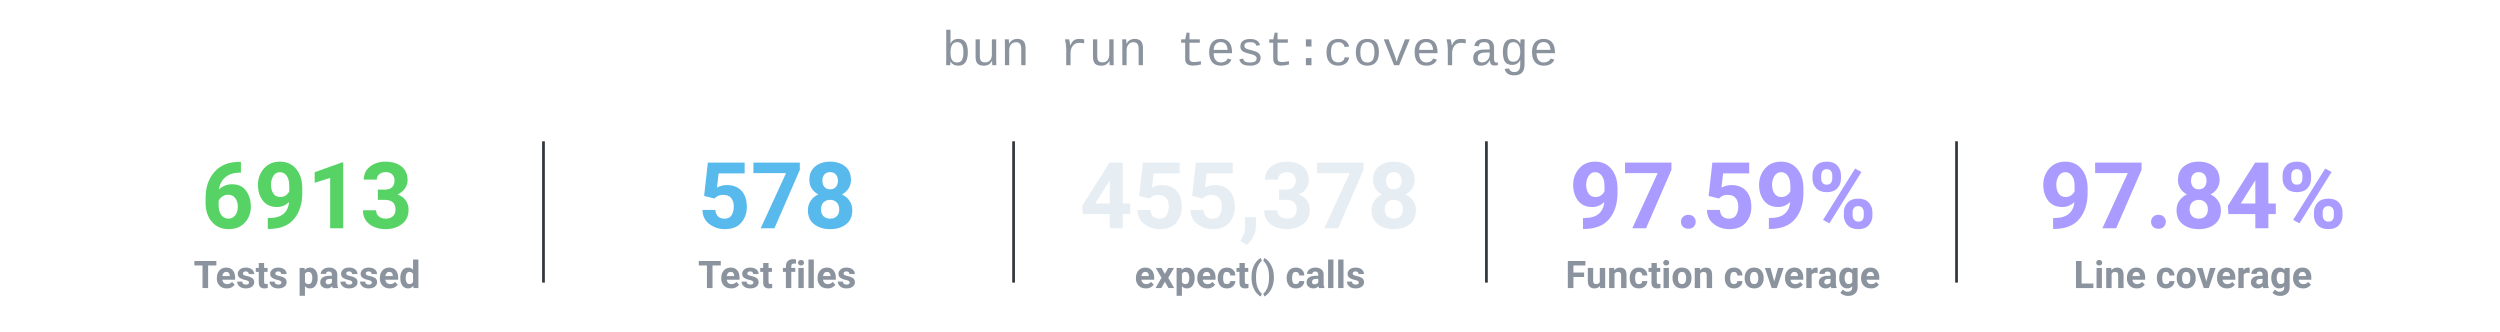
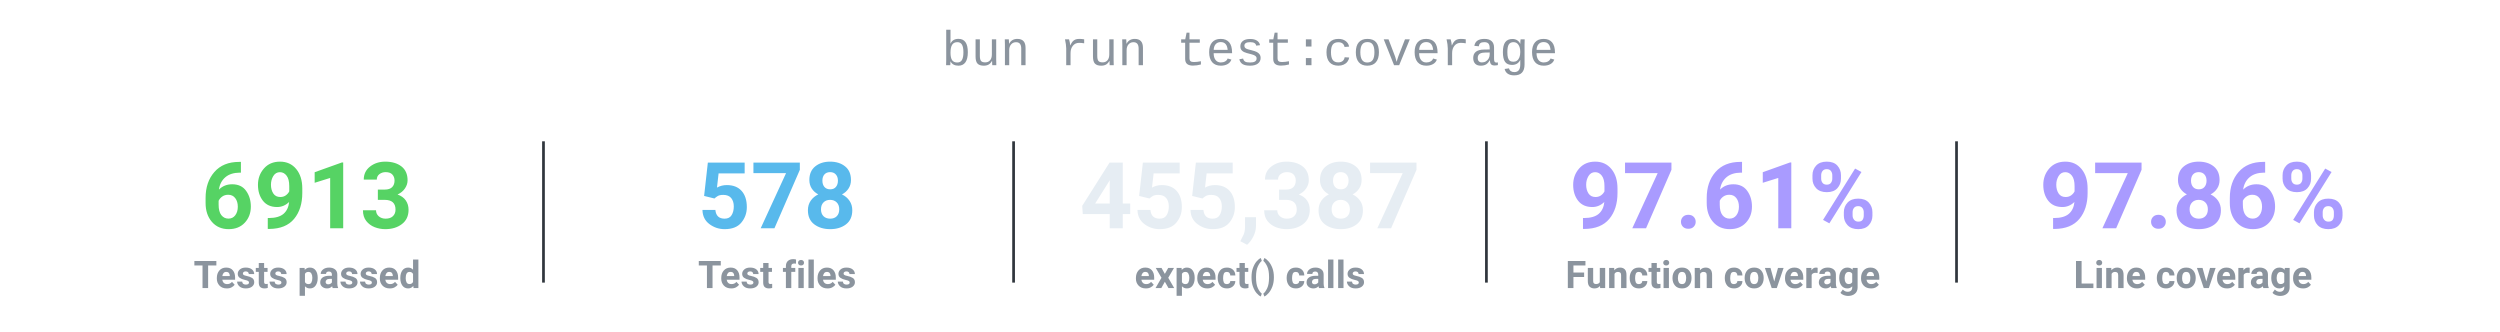
- <svg xmlns="http://www.w3.org/2000/svg" viewBox="0 0 920 122" width="920" height="122" role="img" aria-label="bun run test:coverage — 6913 tests passed, 578 test files, 455,378 expect() calls, 97.59% function coverage, 97.84% line coverage">
+ <svg xmlns="http://www.w3.org/2000/svg" viewBox="0 0 920 122" width="920" height="122" role="img" aria-label="bun run test:coverage — 6913 tests passed, 578 test files, 455,387 expect() calls, 97.61% function coverage, 97.86% line coverage">
  <style>
    .cmd { font-family: ui-monospace, SFMono-Regular, 'SF Mono', Menlo, Consolas, 'Liberation Mono', monospace; font-weight: 500; font-size: 18px; }
    .val { font-family: system-ui, -apple-system, BlinkMacSystemFont, 'Segoe UI', Roboto, sans-serif; font-weight: 700; font-size: 34px; }
    .lbl { font-family: system-ui, -apple-system, BlinkMacSystemFont, 'Segoe UI', Roboto, sans-serif; font-weight: 600; font-size: 14px; }
  </style>
  <text x="460" y="24" text-anchor="middle" class="cmd" fill="#8b949e">bun run test:coverage</text>
  <line x1="200" y1="52" x2="200" y2="104" stroke="#30363d" stroke-width="1" />
  <line x1="373" y1="52" x2="373" y2="104" stroke="#30363d" stroke-width="1" />
  <line x1="547" y1="52" x2="547" y2="104" stroke="#30363d" stroke-width="1" />
  <line x1="720" y1="52" x2="720" y2="104" stroke="#30363d" stroke-width="1" />
  <text x="113" y="84" text-anchor="middle" class="val" fill="#56d364">6913</text>
  <text x="113" y="106" text-anchor="middle" class="lbl" fill="#8b949e">Tests passed</text>
  <text x="286" y="84" text-anchor="middle" class="val" fill="#58b9ec">578</text>
  <text x="286" y="106" text-anchor="middle" class="lbl" fill="#8b949e">Test files</text>
-   <text x="460" y="84" text-anchor="middle" class="val" fill="#e6edf3">455,378</text>
+   <text x="460" y="84" text-anchor="middle" class="val" fill="#e6edf3">455,387</text>
  <text x="460" y="106" text-anchor="middle" class="lbl" fill="#8b949e">expect() calls</text>
-   <text x="634" y="84" text-anchor="middle" class="val" fill="#a99bff">97.59%</text>
+   <text x="634" y="84" text-anchor="middle" class="val" fill="#a99bff">97.61%</text>
  <text x="634" y="106" text-anchor="middle" class="lbl" fill="#8b949e">Function coverage</text>
-   <text x="807" y="84" text-anchor="middle" class="val" fill="#a99bff">97.84%</text>
+   <text x="807" y="84" text-anchor="middle" class="val" fill="#a99bff">97.86%</text>
  <text x="807" y="106" text-anchor="middle" class="lbl" fill="#8b949e">Line coverage</text>
</svg>
